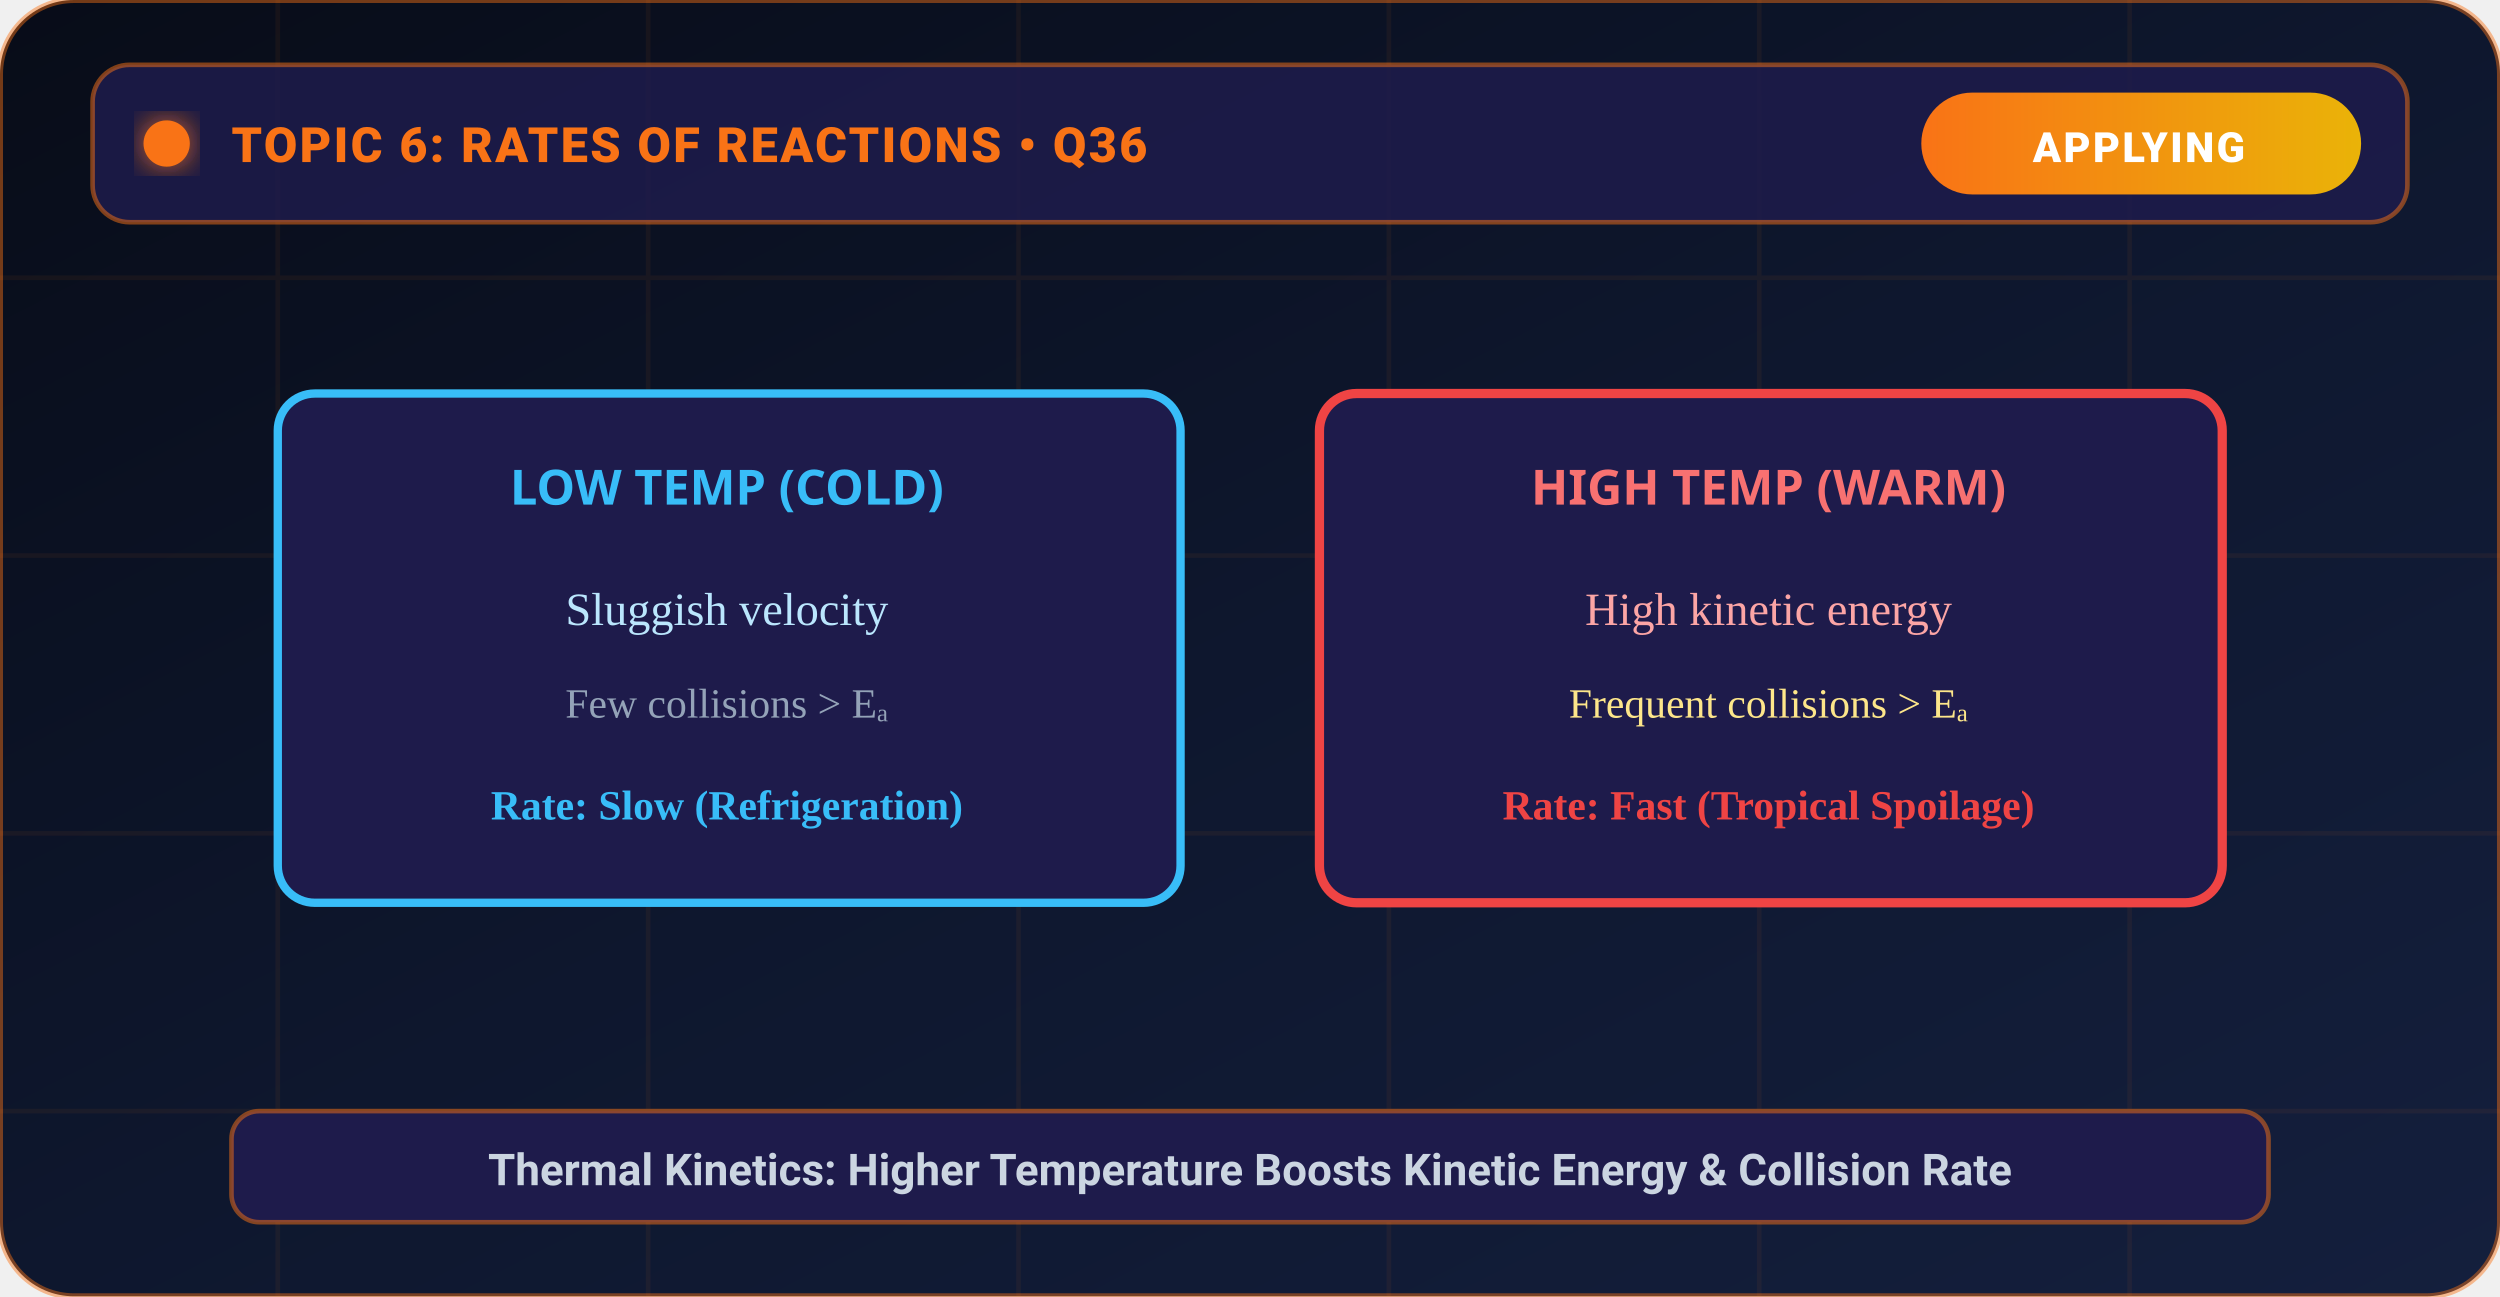
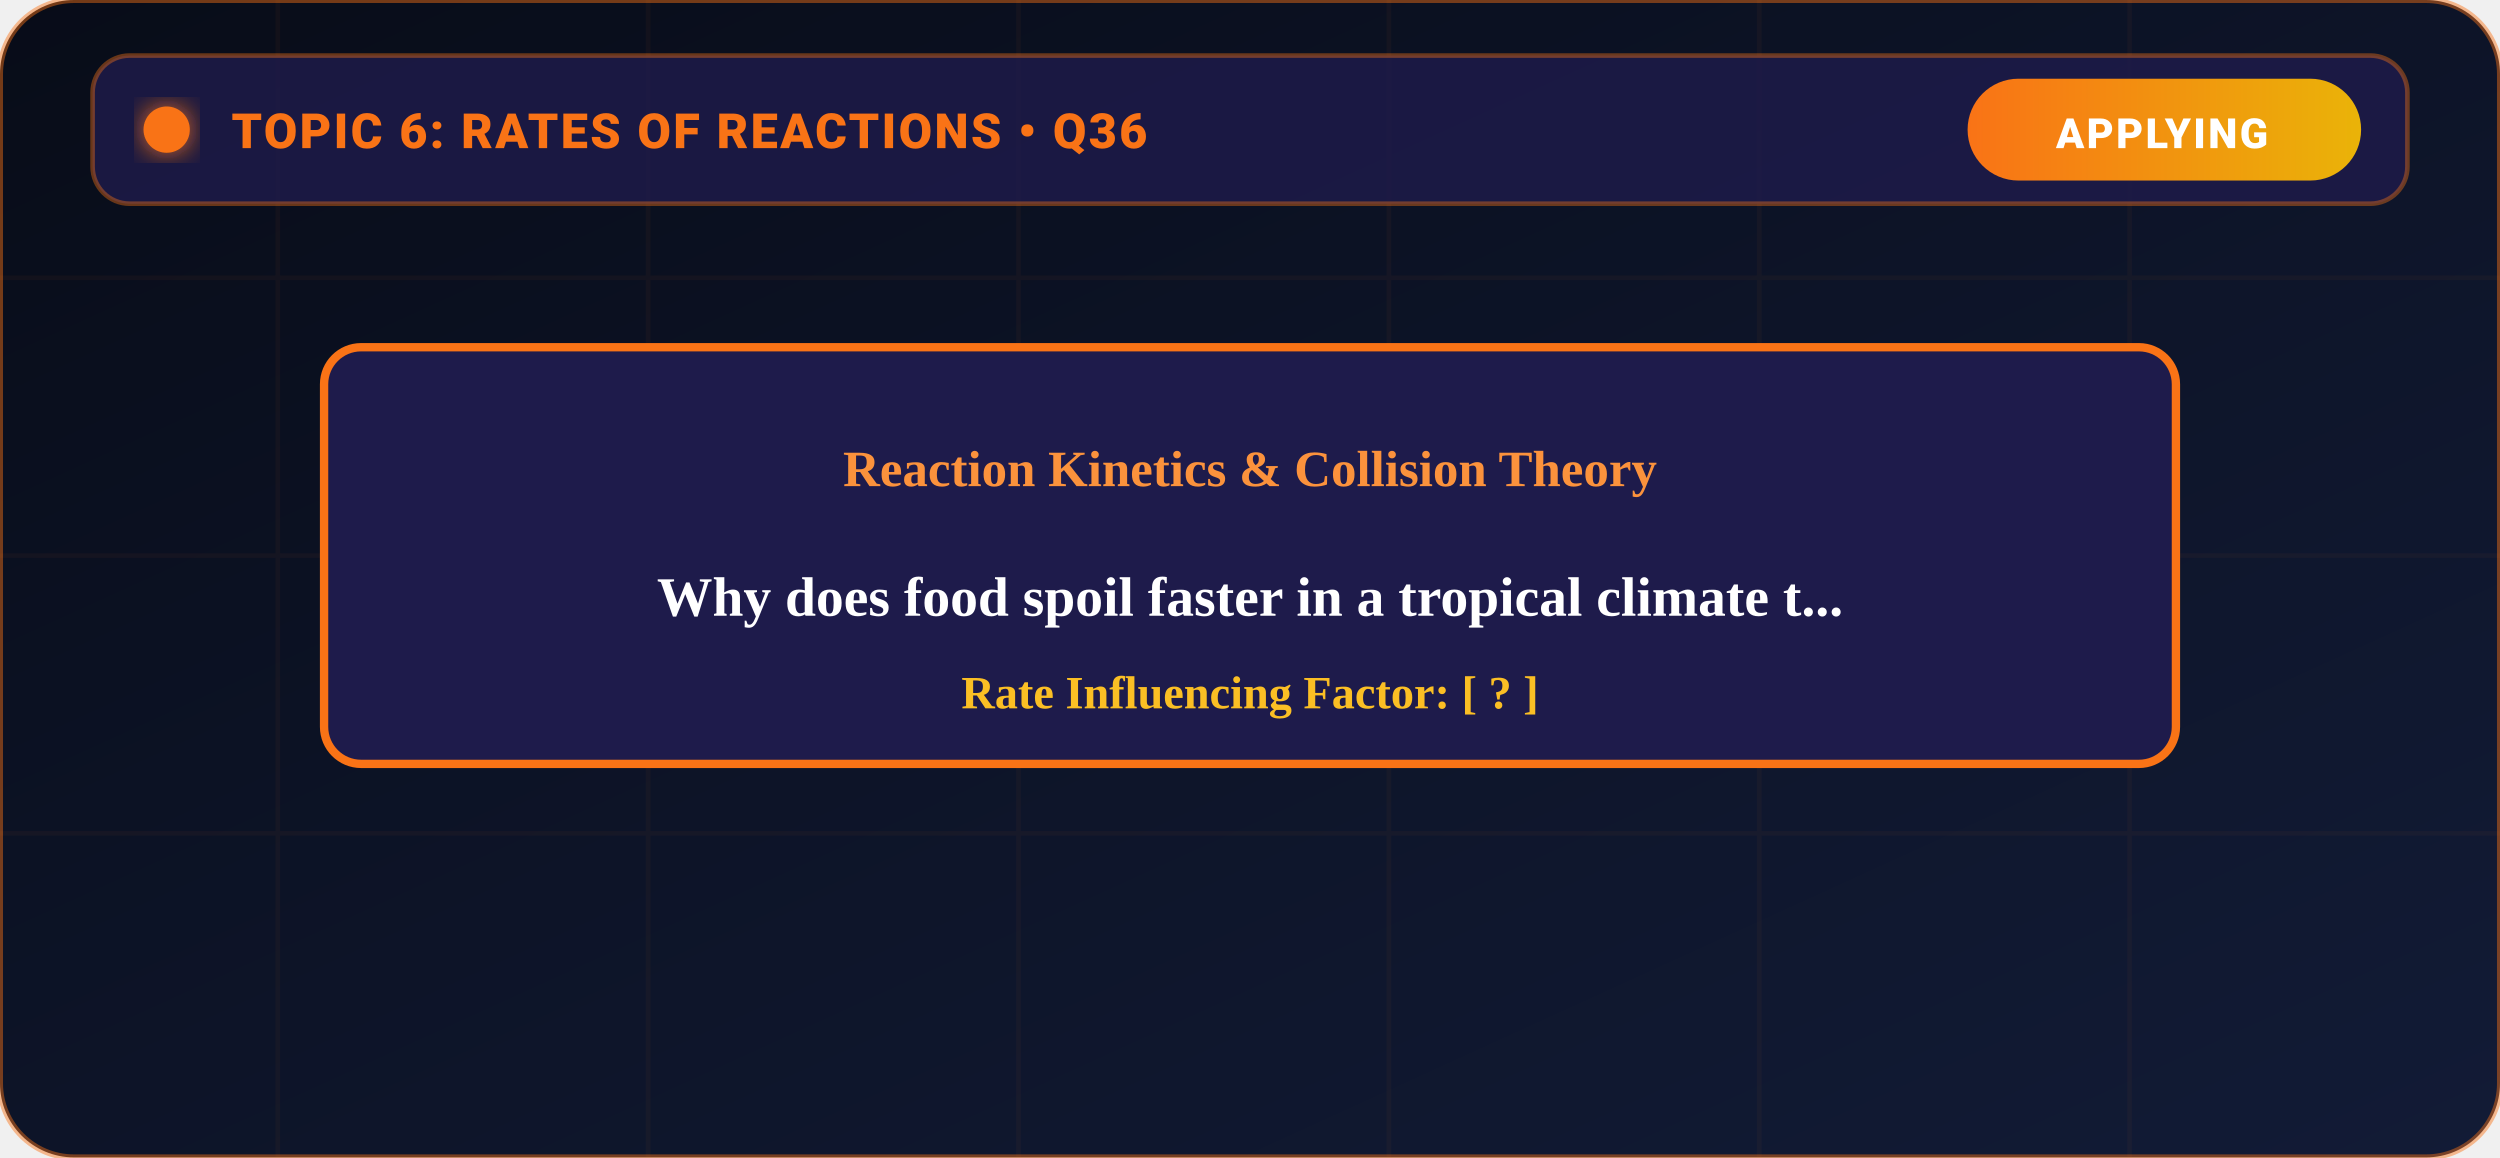
- <svg xmlns="http://www.w3.org/2000/svg" viewBox="0 0 540 280" width="100%" height="100%">
+ <svg xmlns="http://www.w3.org/2000/svg" viewBox="0 0 540 250" width="100%" height="100%">
  <defs>
    <linearGradient id="bgGrad_t6_36" x1="0%" y1="0%" x2="100%" y2="100%">
      <stop offset="0%" stop-color="#080c18" />
-       <stop offset="50%" stop-color="#0e172e" />
-       <stop offset="100%" stop-color="#141f3d" />
+       <stop offset="50%" stop-color="#0d1428" />
+       <stop offset="100%" stop-color="#121b36" />
    </linearGradient>
    <linearGradient id="primaryGrad_t6_36" x1="0%" y1="0%" x2="100%" y2="0%">
      <stop offset="0%" stop-color="#f97316" />
      <stop offset="100%" stop-color="#eab308" />
    </linearGradient>
    <filter id="glow_t6_36" x="-20%" y="-20%" width="140%" height="140%">
-       <feGaussianBlur stdDeviation="3.5" result="blur" />
+       <feGaussianBlur stdDeviation="3" result="blur" />
      <feComposite in="SourceGraphic" in2="blur" operator="over" />
    </filter>
  </defs>
-   <rect width="540" height="280" rx="16" fill="url(#bgGrad_t6_36)" stroke="#f97316" stroke-width="1.3" stroke-opacity="0.45" />
-   <g opacity="0.06" stroke="#f97316" stroke-width="1">
-     <line x1="60" y1="0" x2="60" y2="280" />
-     <line x1="140" y1="0" x2="140" y2="280" />
-     <line x1="220" y1="0" x2="220" y2="280" />
-     <line x1="300" y1="0" x2="300" y2="280" />
-     <line x1="380" y1="0" x2="380" y2="280" />
-     <line x1="460" y1="0" x2="460" y2="280" />
+   <rect width="540" height="250" rx="16" fill="url(#bgGrad_t6_36)" stroke="#f97316" stroke-width="1.3" stroke-opacity="0.45" />
+   <g opacity="0.04" stroke="#f97316" stroke-width="1">
+     <line x1="60" y1="0" x2="60" y2="250" />
+     <line x1="140" y1="0" x2="140" y2="250" />
+     <line x1="220" y1="0" x2="220" y2="250" />
+     <line x1="300" y1="0" x2="300" y2="250" />
+     <line x1="380" y1="0" x2="380" y2="250" />
+     <line x1="460" y1="0" x2="460" y2="250" />
    <line x1="0" y1="60" x2="540" y2="60" />
    <line x1="0" y1="120" x2="540" y2="120" />
    <line x1="0" y1="180" x2="540" y2="180" />
-     <line x1="0" y1="240" x2="540" y2="240" />
  </g>
-   <rect x="20" y="14" width="500" height="34" rx="8" fill="#1e1b4b" fill-opacity="0.85" stroke="#f97316" stroke-width="1" stroke-opacity="0.5" />
-   <circle cx="36" cy="31" r="5" fill="#f97316" filter="url(#glow_t6_36)" />
-   <text x="50" y="35" fill="#f97316" font-family="'Segoe UI', Roboto, sans-serif" font-size="10.5" font-weight="900" letter-spacing="0.5">TOPIC 6: RATES OF REACTIONS • Q36</text>
-   <rect x="415" y="20" width="95" height="22" rx="11" fill="url(#primaryGrad_t6_36)" />
-   <text x="462" y="35" fill="#ffffff" font-family="'Segoe UI', Roboto, sans-serif" font-size="9" font-weight="900" text-anchor="middle" letter-spacing="0.5">APPLYING</text>
+   <rect x="20" y="12" width="500" height="32" rx="8" fill="#1e1b4b" fill-opacity="0.8" stroke="#f97316" stroke-width="1" stroke-opacity="0.4" />
+   <circle cx="36" cy="28" r="5" fill="#f97316" filter="url(#glow_t6_36)" />
+   <text x="50" y="32" fill="#f97316" font-family="'Segoe UI', Roboto, sans-serif" font-size="10.5" font-weight="900" letter-spacing="0.5">TOPIC 6: RATES OF REACTIONS • Q36</text>
+   <rect x="425" y="17" width="85" height="22" rx="11" fill="url(#primaryGrad_t6_36)" />
+   <text x="467" y="32" fill="#ffffff" font-family="'Segoe UI', Roboto, sans-serif" font-size="9" font-weight="900" text-anchor="middle" letter-spacing="0.5">APPLYING</text>
  <g transform="translate(0, 10)">
-     <g transform="translate(60, 75)">
-           &lt;!-- Low Temp vs High Temp --&gt;
-           <rect x="0" y="0" width="195" height="110" rx="8" fill="#1e1b4b" stroke="#38bdf8" stroke-width="1.8" />
-       <text x="97" y="24" fill="#38bdf8" font-family="sans-serif" font-size="10.5" font-weight="bold" text-anchor="middle">LOW TEMP (COLD)</text>
-       <text x="97" y="50" fill="#bae6fd" font-size="10" text-anchor="middle">Sluggish velocity</text>
-       <text x="97" y="70" fill="#94a3b8" font-size="9" text-anchor="middle">Few collisions &gt; Eₐ</text>
-       <text x="97" y="92" fill="#38bdf8" font-size="9" font-weight="bold" text-anchor="middle">Rate: Slow (Refrigeration)</text>
-     </g>
-     <g transform="translate(285, 75)">
-       <rect x="0" y="0" width="195" height="110" rx="8" fill="#1e1b4b" stroke="#ef4444" stroke-width="2" />
-       <text x="97" y="24" fill="#f87171" font-family="sans-serif" font-size="10.5" font-weight="bold" text-anchor="middle">HIGH TEMP (WARM)</text>
-       <text x="97" y="50" fill="#fca5a5" font-size="10" text-anchor="middle">High kinetic energy</text>
-       <text x="97" y="70" fill="#fde68a" font-size="9" text-anchor="middle">Frequent collisions &gt; Eₐ</text>
-       <text x="97" y="92" fill="#ef4444" font-size="9" font-weight="bold" text-anchor="middle">Rate: Fast (Tropical Spoilage)</text>
+     <g transform="translate(70, 65)">
+       <rect x="0" y="0" width="400" height="90" rx="8" fill="#1e1b4b" stroke="#f97316" stroke-width="1.8" />
+       <text x="200" y="30" fill="#fb923c" font-size="11" font-weight="bold" text-anchor="middle">Reaction Kinetics &amp; Collision Theory</text>
+       <text x="200" y="58" fill="#ffffff" font-size="12" font-weight="bold" text-anchor="middle">Why does food spoil faster in a tropical climate t...</text>
+       <text x="200" y="78" fill="#fbbf24" font-size="10" font-weight="bold" text-anchor="middle">Rate Influencing Factor: [ ? ]</text>
    </g>
  </g>
-   <rect x="50" y="240" width="440" height="24" rx="6" fill="#1e1b4b" stroke="#f97316" stroke-width="1" stroke-opacity="0.5" />
-   <text x="270" y="256" fill="#cbd5e1" font-family="'Segoe UI', Roboto, sans-serif" font-size="9.5" font-weight="bold" text-anchor="middle">Thermal Kinetics: Higher Temperature Boosts Kinetic Energy &amp; Collision Rate</text>
</svg>
